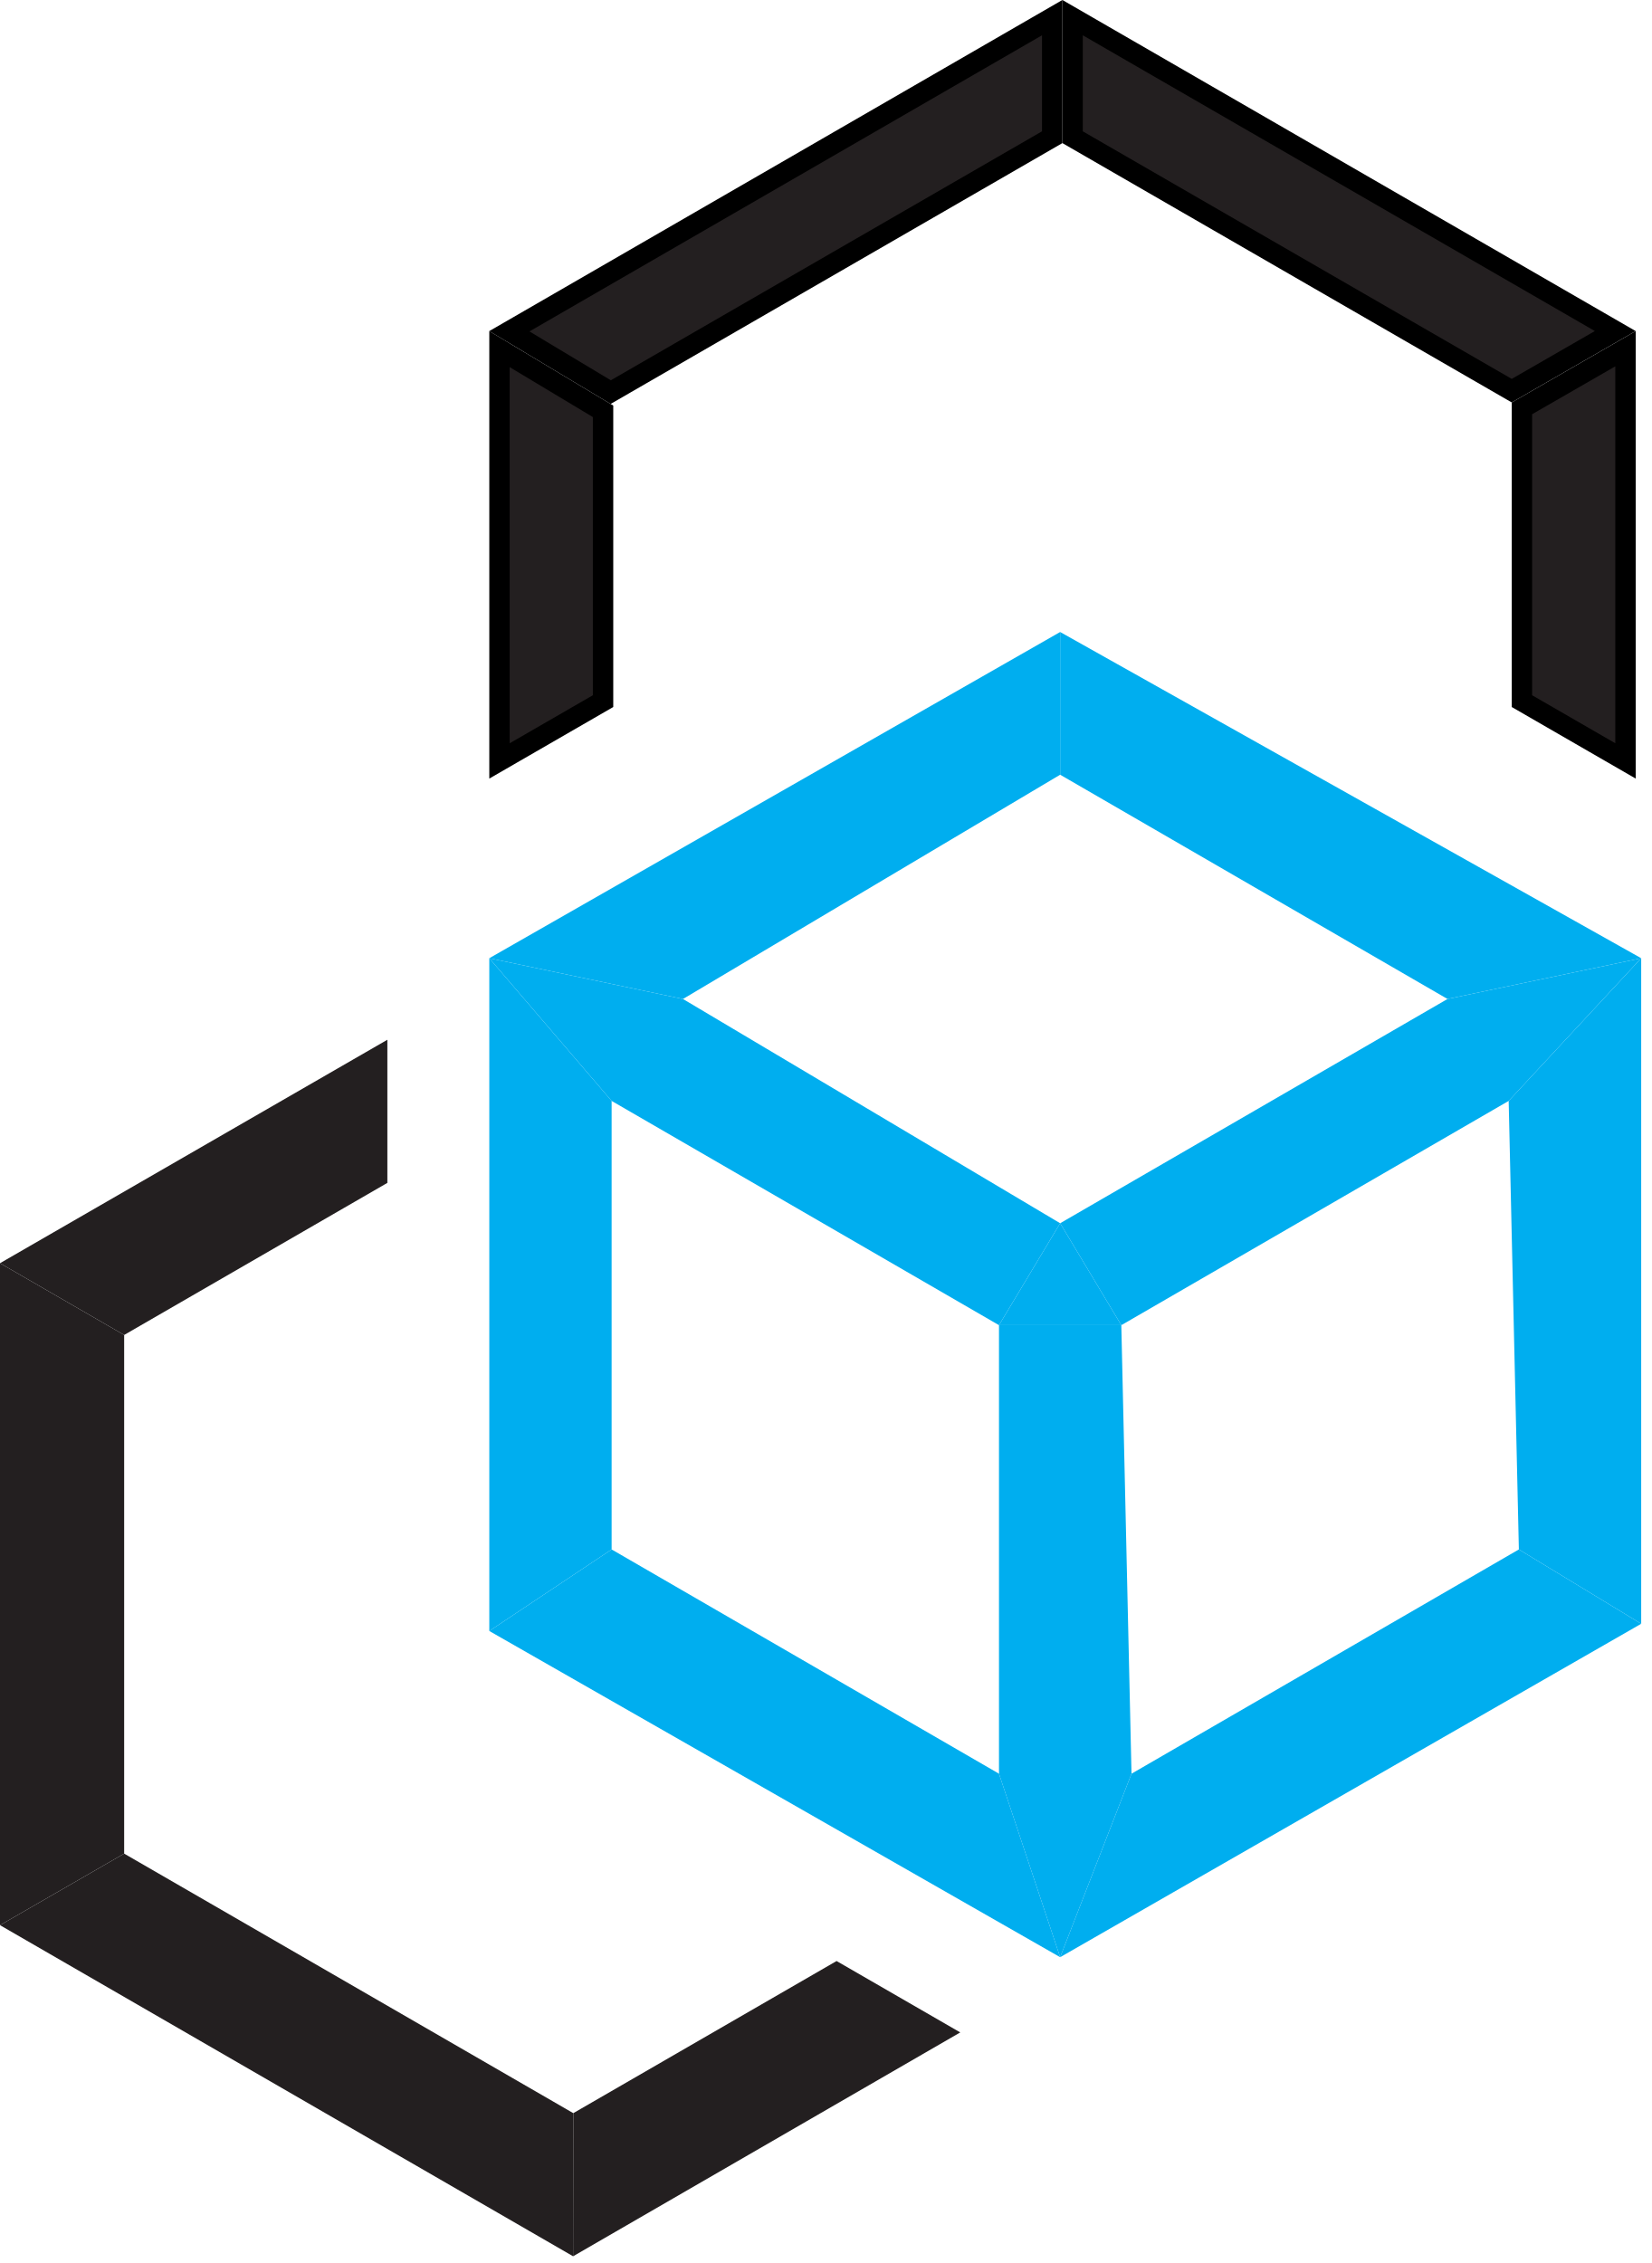
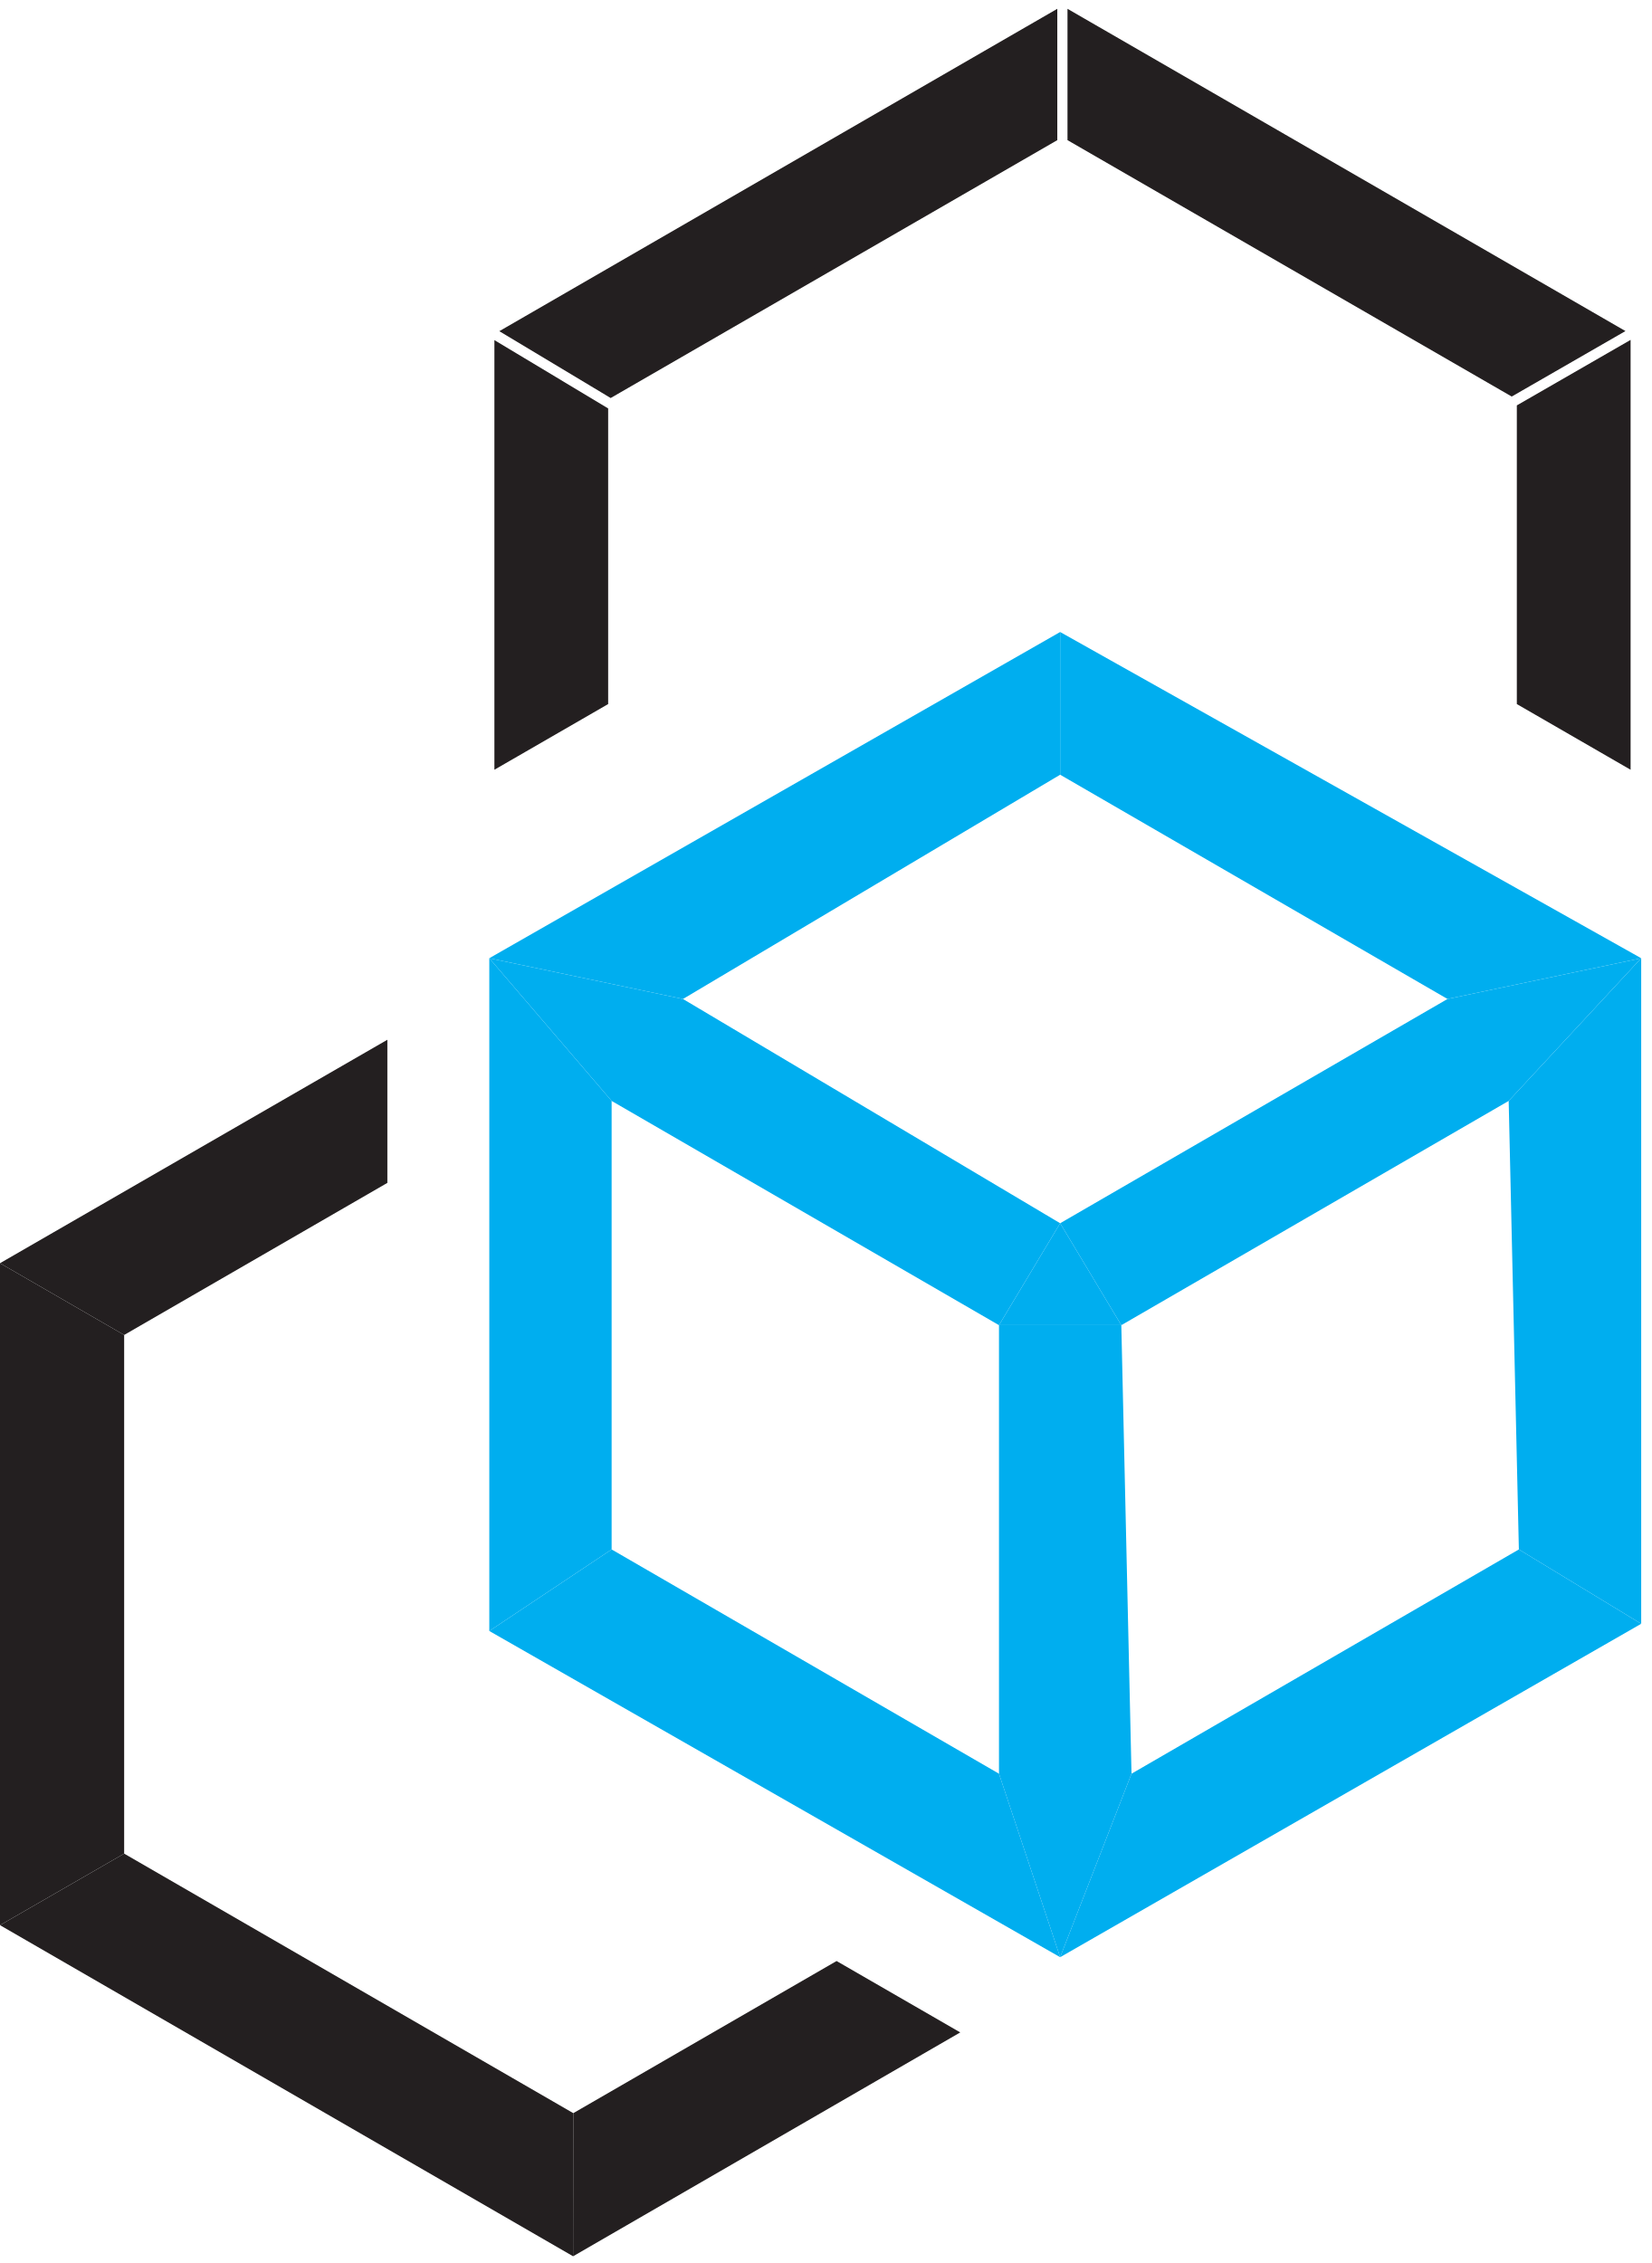
<svg xmlns="http://www.w3.org/2000/svg" width="81" height="111" viewBox="0 0 81 111" fill="none">
-   <path d="M29.58 20.175V34.39L24.5 37.323V17.124L29.58 20.175Z" fill="#231F20" stroke="black" />
-   <path d="M51.61 6.73L29.956 19.233L24.984 16.248L51.61 0.865V6.73Z" fill="#231F20" stroke="black" />
-   <path d="M79.228 16.238L74.15 19.162L52.61 6.73V0.865L79.228 16.238Z" fill="#231F20" stroke="black" />
-   <path d="M79.73 37.323L74.65 34.39V20.029L79.73 17.104V37.323Z" fill="#231F20" stroke="black" />
+   <path d="M29.58 20.175V34.39L24.5 37.323V17.124L29.58 20.175Z" fill="#231F20" stroke="#231F20" stroke-width="0.5" stroke-linejoin="miter" />
+   <path d="M51.61 6.73L29.956 19.233L24.984 16.248L51.61 0.865V6.73Z" fill="#231F20" stroke="#231F20" stroke-width="0.5" stroke-linejoin="miter" />
+   <path d="M79.228 16.238L74.15 19.162L52.61 6.73V0.865L79.228 16.238Z" fill="#231F20" stroke="#231F20" stroke-width="0.5" stroke-linejoin="miter" />
+   <path d="M79.73 37.323L74.65 34.39V20.029L79.73 17.104V37.323Z" fill="#231F20" stroke="#231F20" stroke-width="0.5" stroke-linejoin="miter" />
  <path d="M28.11 110.67L28.12 103.65L6.09 90.92L0 94.43L28.11 110.67Z" fill="#231F20" />
  <path d="M28.11 110.67L47.1 99.69L41.02 96.18L41.03 96.19L28.12 103.65L28.11 110.67Z" fill="#231F20" />
  <path d="M0 94.43L6.09 90.92V65.48L0 61.96V94.43Z" fill="#231F20" />
  <path d="M0 61.96L6.09 65.48L19 58.02V51L0 61.96Z" fill="#231F20" />
  <path d="M49 87L30 76L24 80L52 96L49 87Z" fill="#00AEEF" />
  <path d="M30 76V54L24 47V80L30 76Z" fill="#00AEEF" />
  <path d="M30 54L49 65L52 60L33.5 49L24 47L30 54Z" fill="#00AEEF" />
  <path d="M52 31L24 47L33.5 49L52 38V31Z" fill="#00AEEF" />
  <path d="M80.5 47L52 31V38L71 49L80.5 47Z" fill="#00AEEF" />
  <path d="M71 49L52 60L55 65L74 54L80.5 47L71 49Z" fill="#00AEEF" />
  <path d="M80.5 79.646V47L74 54L74.5 76L80.5 79.646Z" fill="#00AEEF" />
  <path d="M52 96L80.5 79.646L74.5 76L55.5 87L52 96Z" fill="#00AEEF" />
  <path d="M49 65V87L52 96L55.5 87L55 65H49Z" fill="#00AEEF" />
  <path d="M52 60L49 65H55L52 60Z" fill="#00AEEF" />
</svg>
